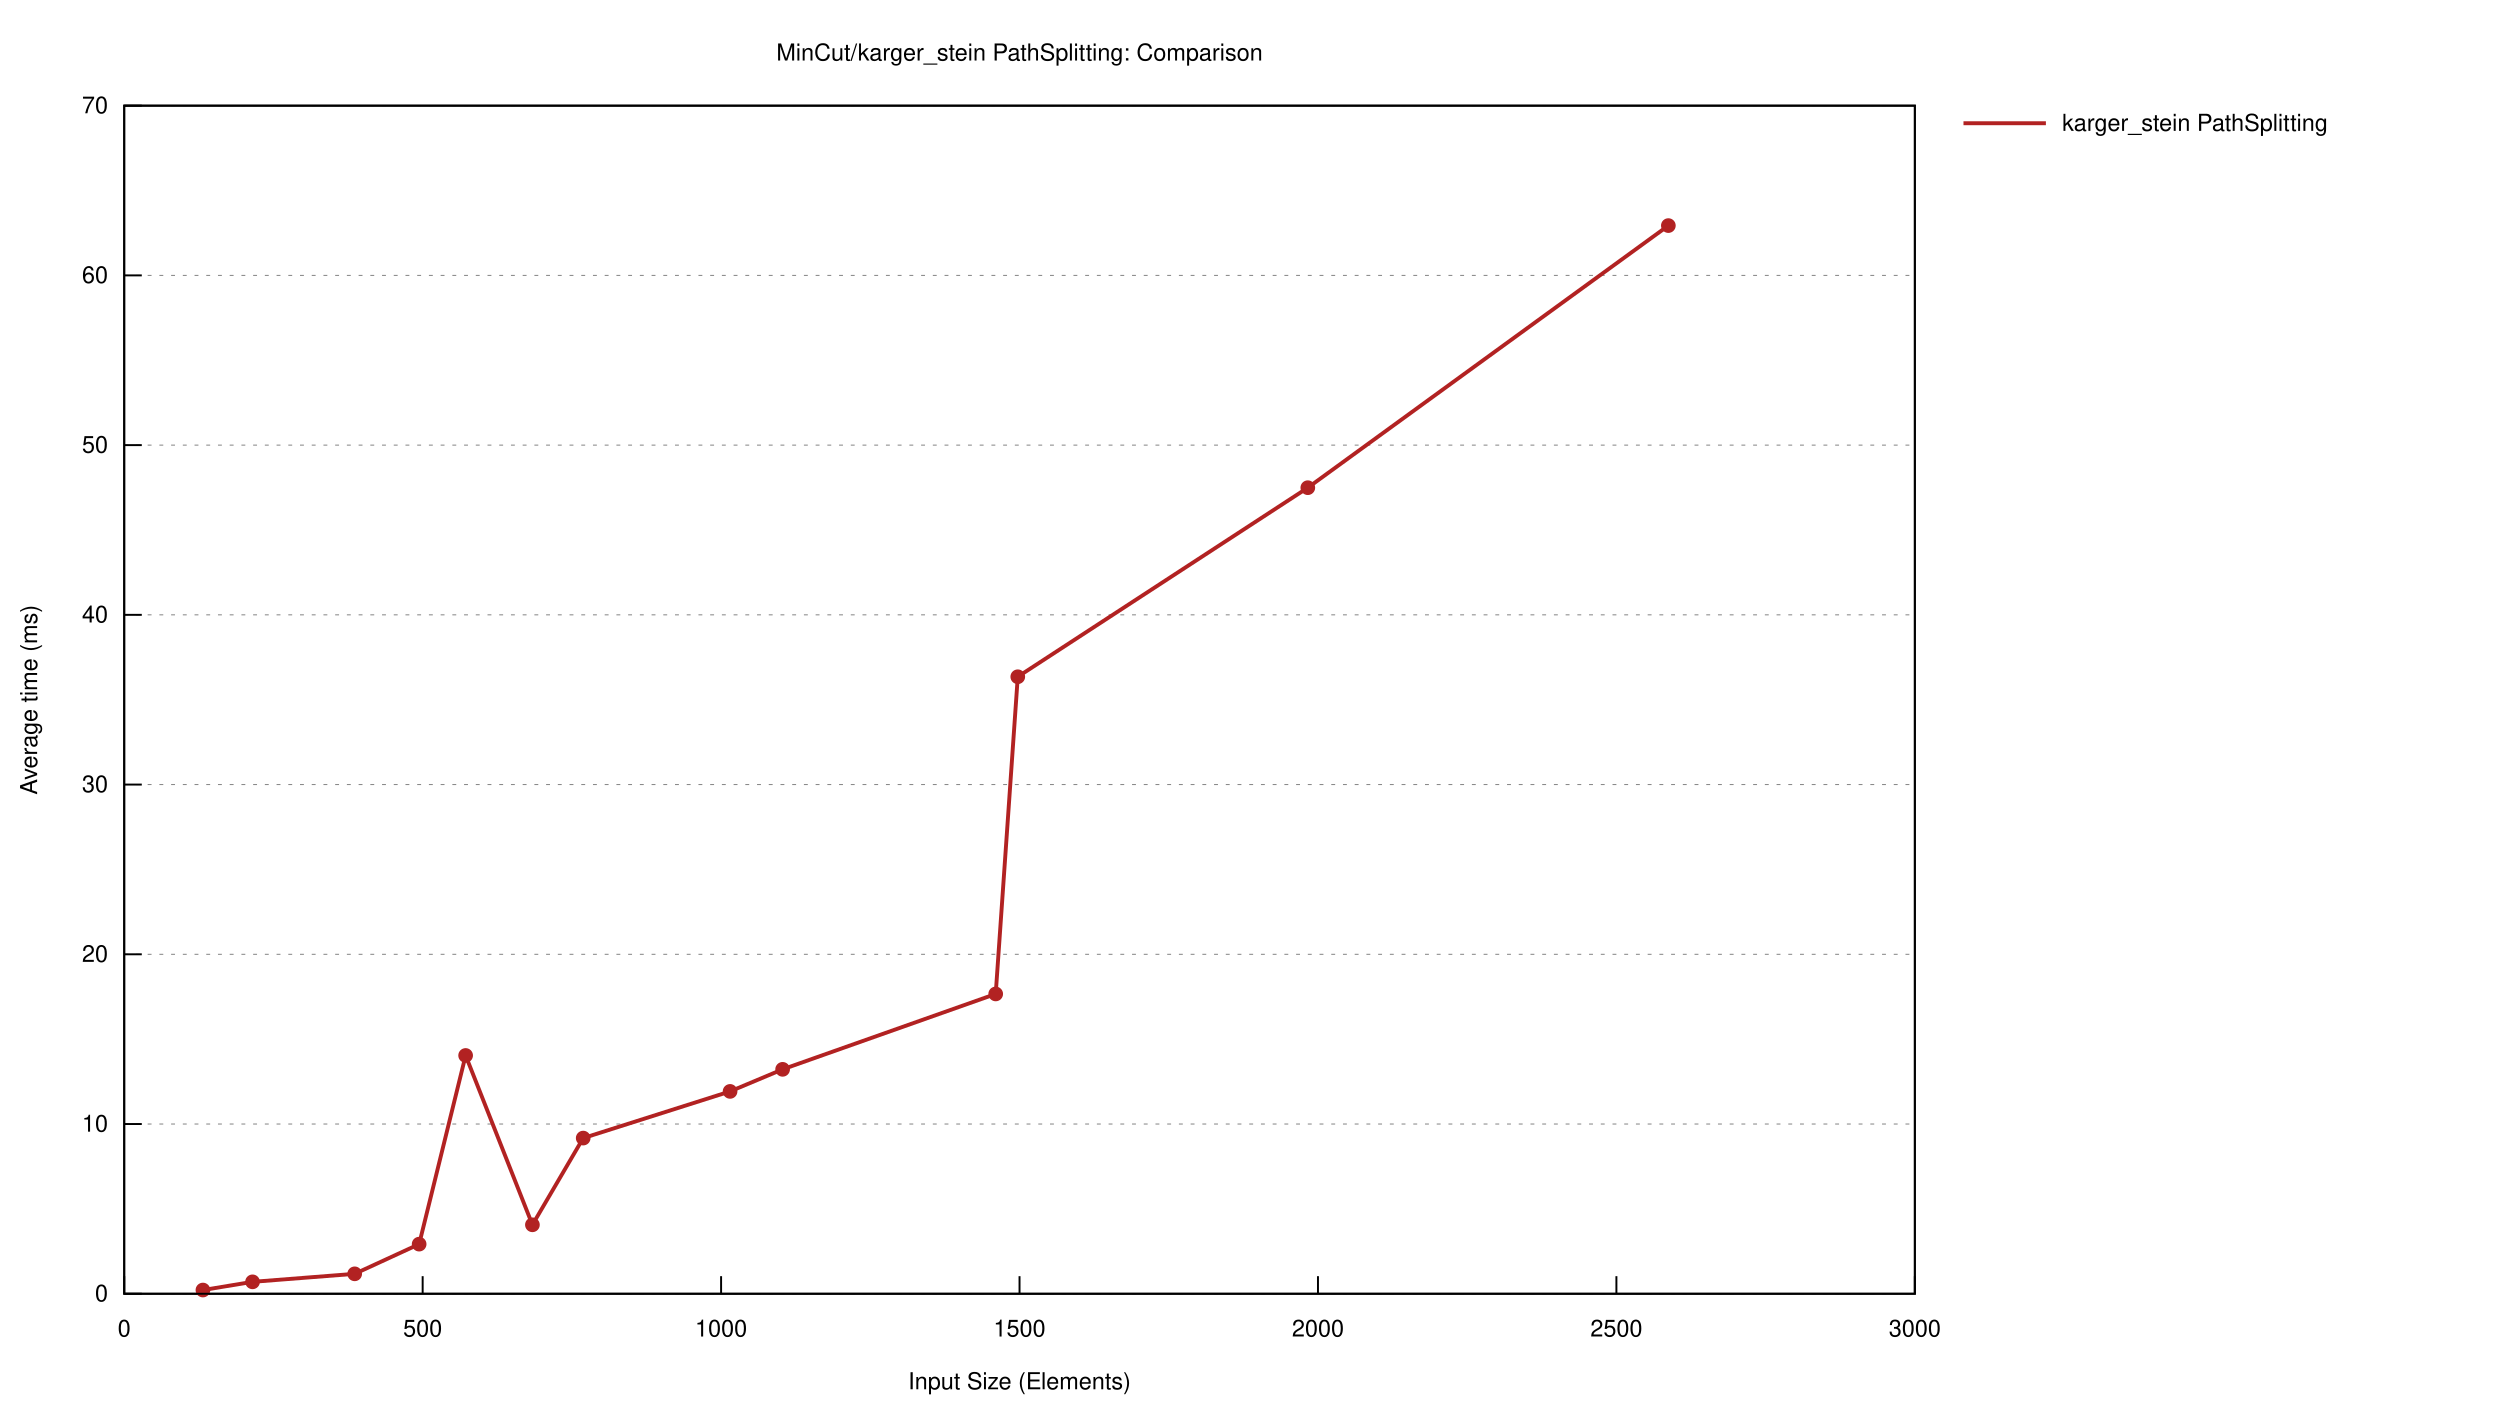
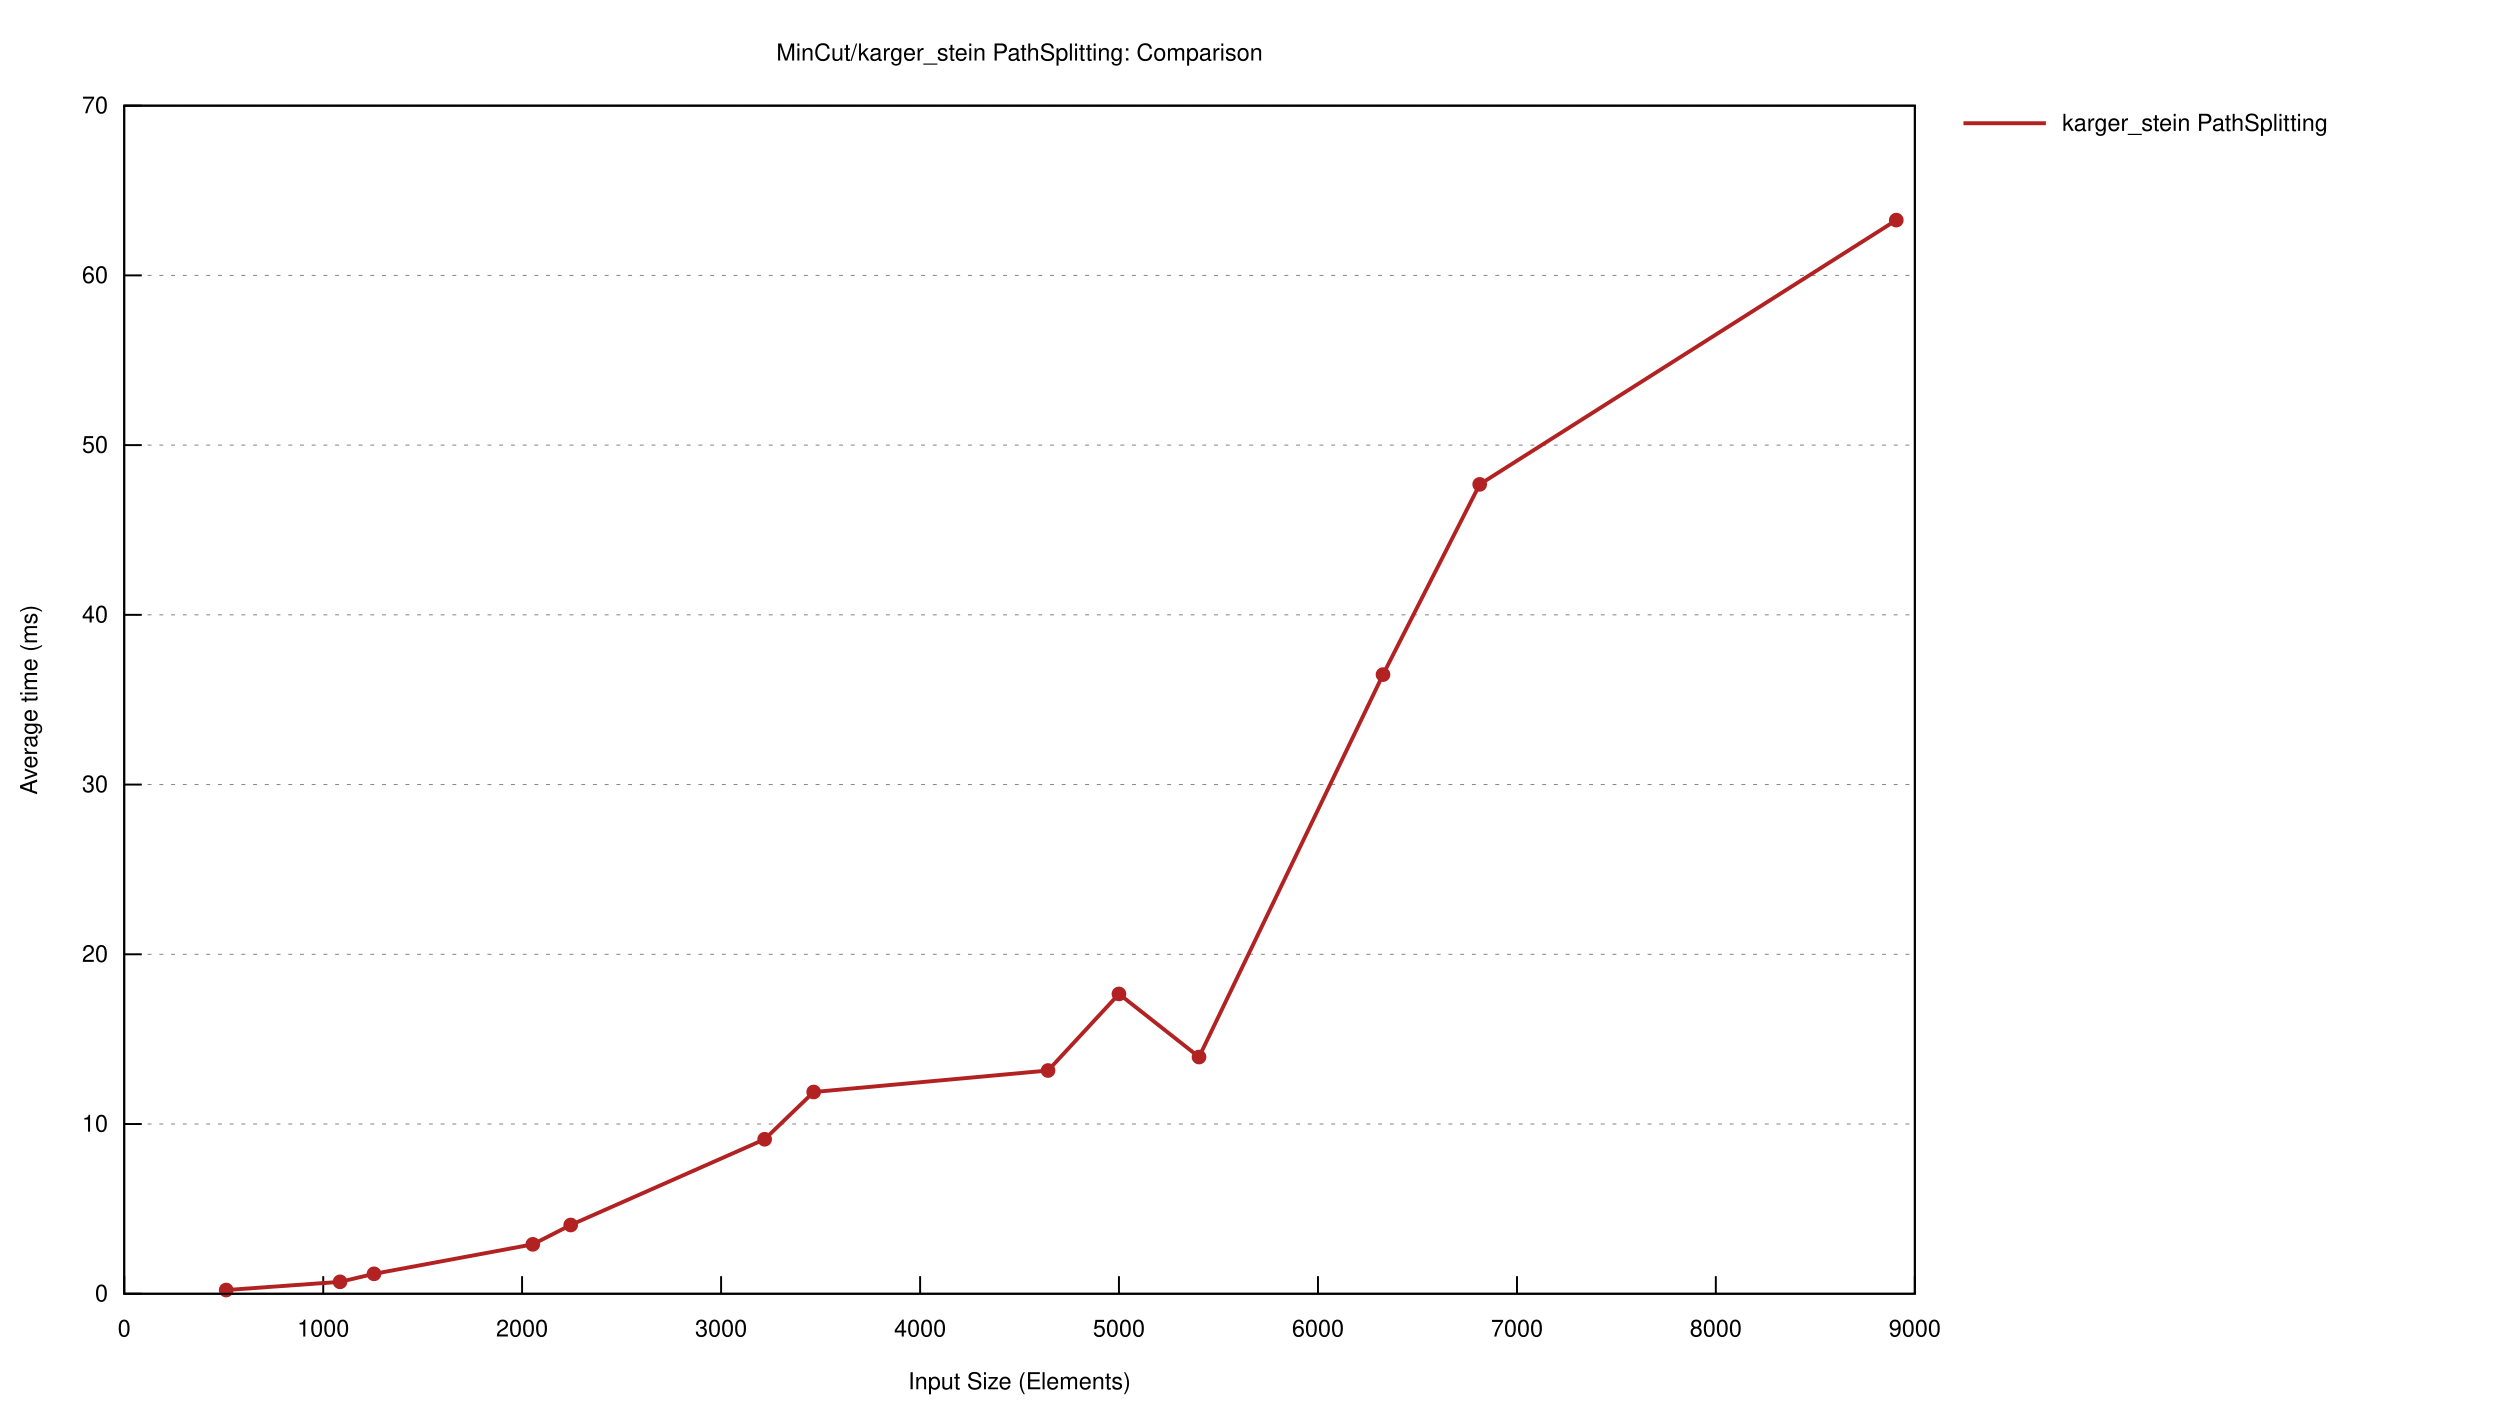
<svg xmlns="http://www.w3.org/2000/svg" xmlns:xlink="http://www.w3.org/1999/xlink" viewBox="0 0 1280 720">
  <g id="gnuplot_canvas">
    <rect x="0" y="0" width="1280" height="720" fill="none" />
    <defs>
      <circle id="gpDot" r="0.5" stroke-width="0.5" stroke="currentColor" />
      <path id="gpPt0" stroke-width="0.222" stroke="currentColor" d="M-1,0 h2 M0,-1 v2" />
      <path id="gpPt1" stroke-width="0.222" stroke="currentColor" d="M-1,-1 L1,1 M1,-1 L-1,1" />
      <path id="gpPt2" stroke-width="0.222" stroke="currentColor" d="M-1,0 L1,0 M0,-1 L0,1 M-1,-1 L1,1 M-1,1 L1,-1" />
      <rect id="gpPt3" stroke-width="0.222" stroke="currentColor" x="-1" y="-1" width="2" height="2" />
      <rect id="gpPt4" stroke-width="0.222" stroke="currentColor" fill="currentColor" x="-1" y="-1" width="2" height="2" />
      <circle id="gpPt5" stroke-width="0.222" stroke="currentColor" cx="0" cy="0" r="1" />
      <use xlink:href="#gpPt5" id="gpPt6" fill="currentColor" stroke="none" />
      <path id="gpPt7" stroke-width="0.222" stroke="currentColor" d="M0,-1.33 L-1.33,0.67 L1.33,0.67 z" />
      <use xlink:href="#gpPt7" id="gpPt8" fill="currentColor" stroke="none" />
      <use xlink:href="#gpPt7" id="gpPt9" stroke="currentColor" transform="rotate(180)" />
      <use xlink:href="#gpPt9" id="gpPt10" fill="currentColor" stroke="none" />
      <use xlink:href="#gpPt3" id="gpPt11" stroke="currentColor" transform="rotate(45)" />
      <use xlink:href="#gpPt11" id="gpPt12" fill="currentColor" stroke="none" />
      <path id="gpPt13" stroke-width="0.222" stroke="currentColor" d="M0,1.330 L1.265,0.411 L0.782,-1.067 L-0.782,-1.076 L-1.265,0.411 z" />
      <use xlink:href="#gpPt13" id="gpPt14" fill="currentColor" stroke="none" />
      <filter id="textbox" filterUnits="objectBoundingBox" x="0" y="0" height="1" width="1">
        <feFlood flood-color="white" flood-opacity="1" result="bgnd" />
        <feComposite in="SourceGraphic" in2="bgnd" operator="atop" />
      </filter>
      <filter id="greybox" filterUnits="objectBoundingBox" x="0" y="0" height="1" width="1">
        <feFlood flood-color="lightgrey" flood-opacity="1" result="grey" />
        <feComposite in="SourceGraphic" in2="grey" operator="atop" />
      </filter>
    </defs>
    <g fill="none" color="white" stroke="currentColor" stroke-width="1.00" stroke-linecap="butt" stroke-linejoin="miter">
</g>
    <g fill="none" color="black" stroke="currentColor" stroke-width="1.00" stroke-linecap="butt" stroke-linejoin="miter">
</g>
    <g fill="none" color="black" stroke="black" stroke-width="0.50" stroke-linecap="butt" stroke-linejoin="miter">
</g>
    <g fill="none" color="gray" stroke="currentColor" stroke-width="0.50" stroke-linecap="butt" stroke-linejoin="miter">
      <path stroke="gray" stroke-dasharray="2,4" class="gridline" d="M63.6,662.4 L980.4,662.4  " />
    </g>
    <g fill="none" color="gray" stroke="gray" stroke-width="1.00" stroke-linecap="butt" stroke-linejoin="miter">
</g>
    <g fill="none" color="black" stroke="currentColor" stroke-width="1.00" stroke-linecap="butt" stroke-linejoin="miter">
      <path stroke="black" d="M63.6,662.4 L72.6,662.4  " />
      <g transform="translate(55.3,666.3)" stroke="none" fill="black" font-family="Helvetica" font-size="12.00" text-anchor="end">
        <text>
          <tspan font-family="Helvetica"> 0</tspan>
        </text>
      </g>
    </g>
    <g fill="none" color="black" stroke="currentColor" stroke-width="1.00" stroke-linecap="butt" stroke-linejoin="miter">
</g>
    <g fill="none" color="black" stroke="black" stroke-width="0.50" stroke-linecap="butt" stroke-linejoin="miter">
</g>
    <g fill="none" color="gray" stroke="currentColor" stroke-width="0.50" stroke-linecap="butt" stroke-linejoin="miter">
      <path stroke="gray" stroke-dasharray="2,4" class="gridline" d="M63.6,575.5 L980.4,575.5  " />
    </g>
    <g fill="none" color="gray" stroke="gray" stroke-width="1.00" stroke-linecap="butt" stroke-linejoin="miter">
</g>
    <g fill="none" color="black" stroke="currentColor" stroke-width="1.00" stroke-linecap="butt" stroke-linejoin="miter">
      <path stroke="black" d="M63.6,575.5 L72.6,575.5  " />
      <g transform="translate(55.3,579.4)" stroke="none" fill="black" font-family="Helvetica" font-size="12.00" text-anchor="end">
        <text>
          <tspan font-family="Helvetica"> 10</tspan>
        </text>
      </g>
    </g>
    <g fill="none" color="black" stroke="currentColor" stroke-width="1.00" stroke-linecap="butt" stroke-linejoin="miter">
</g>
    <g fill="none" color="black" stroke="black" stroke-width="0.50" stroke-linecap="butt" stroke-linejoin="miter">
</g>
    <g fill="none" color="gray" stroke="currentColor" stroke-width="0.50" stroke-linecap="butt" stroke-linejoin="miter">
      <path stroke="gray" stroke-dasharray="2,4" class="gridline" d="M63.6,488.6 L980.4,488.6  " />
    </g>
    <g fill="none" color="gray" stroke="gray" stroke-width="1.00" stroke-linecap="butt" stroke-linejoin="miter">
</g>
    <g fill="none" color="black" stroke="currentColor" stroke-width="1.00" stroke-linecap="butt" stroke-linejoin="miter">
      <path stroke="black" d="M63.6,488.6 L72.6,488.6  " />
      <g transform="translate(55.3,492.5)" stroke="none" fill="black" font-family="Helvetica" font-size="12.00" text-anchor="end">
        <text>
          <tspan font-family="Helvetica"> 20</tspan>
        </text>
      </g>
    </g>
    <g fill="none" color="black" stroke="currentColor" stroke-width="1.00" stroke-linecap="butt" stroke-linejoin="miter">
</g>
    <g fill="none" color="black" stroke="black" stroke-width="0.50" stroke-linecap="butt" stroke-linejoin="miter">
</g>
    <g fill="none" color="gray" stroke="currentColor" stroke-width="0.50" stroke-linecap="butt" stroke-linejoin="miter">
      <path stroke="gray" stroke-dasharray="2,4" class="gridline" d="M63.6,401.7 L980.4,401.7  " />
    </g>
    <g fill="none" color="gray" stroke="gray" stroke-width="1.00" stroke-linecap="butt" stroke-linejoin="miter">
</g>
    <g fill="none" color="black" stroke="currentColor" stroke-width="1.00" stroke-linecap="butt" stroke-linejoin="miter">
      <path stroke="black" d="M63.6,401.7 L72.6,401.7  " />
      <g transform="translate(55.3,405.6)" stroke="none" fill="black" font-family="Helvetica" font-size="12.00" text-anchor="end">
        <text>
          <tspan font-family="Helvetica"> 30</tspan>
        </text>
      </g>
    </g>
    <g fill="none" color="black" stroke="currentColor" stroke-width="1.00" stroke-linecap="butt" stroke-linejoin="miter">
</g>
    <g fill="none" color="black" stroke="black" stroke-width="0.50" stroke-linecap="butt" stroke-linejoin="miter">
</g>
    <g fill="none" color="gray" stroke="currentColor" stroke-width="0.50" stroke-linecap="butt" stroke-linejoin="miter">
      <path stroke="gray" stroke-dasharray="2,4" class="gridline" d="M63.6,314.8 L980.4,314.8  " />
    </g>
    <g fill="none" color="gray" stroke="gray" stroke-width="1.00" stroke-linecap="butt" stroke-linejoin="miter">
</g>
    <g fill="none" color="black" stroke="currentColor" stroke-width="1.00" stroke-linecap="butt" stroke-linejoin="miter">
      <path stroke="black" d="M63.6,314.8 L72.6,314.8  " />
      <g transform="translate(55.3,318.7)" stroke="none" fill="black" font-family="Helvetica" font-size="12.00" text-anchor="end">
        <text>
          <tspan font-family="Helvetica"> 40</tspan>
        </text>
      </g>
    </g>
    <g fill="none" color="black" stroke="currentColor" stroke-width="1.00" stroke-linecap="butt" stroke-linejoin="miter">
</g>
    <g fill="none" color="black" stroke="black" stroke-width="0.50" stroke-linecap="butt" stroke-linejoin="miter">
</g>
    <g fill="none" color="gray" stroke="currentColor" stroke-width="0.50" stroke-linecap="butt" stroke-linejoin="miter">
      <path stroke="gray" stroke-dasharray="2,4" class="gridline" d="M63.6,227.9 L980.4,227.9  " />
    </g>
    <g fill="none" color="gray" stroke="gray" stroke-width="1.00" stroke-linecap="butt" stroke-linejoin="miter">
</g>
    <g fill="none" color="black" stroke="currentColor" stroke-width="1.00" stroke-linecap="butt" stroke-linejoin="miter">
      <path stroke="black" d="M63.6,227.9 L72.6,227.9  " />
      <g transform="translate(55.3,231.8)" stroke="none" fill="black" font-family="Helvetica" font-size="12.00" text-anchor="end">
        <text>
          <tspan font-family="Helvetica"> 50</tspan>
        </text>
      </g>
    </g>
    <g fill="none" color="black" stroke="currentColor" stroke-width="1.00" stroke-linecap="butt" stroke-linejoin="miter">
</g>
    <g fill="none" color="black" stroke="black" stroke-width="0.50" stroke-linecap="butt" stroke-linejoin="miter">
</g>
    <g fill="none" color="gray" stroke="currentColor" stroke-width="0.50" stroke-linecap="butt" stroke-linejoin="miter">
      <path stroke="gray" stroke-dasharray="2,4" class="gridline" d="M63.6,141.0 L980.4,141.0  " />
    </g>
    <g fill="none" color="gray" stroke="gray" stroke-width="1.00" stroke-linecap="butt" stroke-linejoin="miter">
</g>
    <g fill="none" color="black" stroke="currentColor" stroke-width="1.00" stroke-linecap="butt" stroke-linejoin="miter">
      <path stroke="black" d="M63.6,141.0 L72.6,141.0  " />
      <g transform="translate(55.3,144.9)" stroke="none" fill="black" font-family="Helvetica" font-size="12.00" text-anchor="end">
        <text>
          <tspan font-family="Helvetica"> 60</tspan>
        </text>
      </g>
    </g>
    <g fill="none" color="black" stroke="currentColor" stroke-width="1.00" stroke-linecap="butt" stroke-linejoin="miter">
</g>
    <g fill="none" color="black" stroke="black" stroke-width="0.50" stroke-linecap="butt" stroke-linejoin="miter">
</g>
    <g fill="none" color="gray" stroke="currentColor" stroke-width="0.50" stroke-linecap="butt" stroke-linejoin="miter">
      <path stroke="gray" stroke-dasharray="2,4" class="gridline" d="M63.6,54.1 L980.4,54.1  " />
    </g>
    <g fill="none" color="gray" stroke="gray" stroke-width="1.00" stroke-linecap="butt" stroke-linejoin="miter">
</g>
    <g fill="none" color="black" stroke="currentColor" stroke-width="1.00" stroke-linecap="butt" stroke-linejoin="miter">
      <path stroke="black" d="M63.6,54.1 L72.6,54.1  " />
      <g transform="translate(55.3,58.0)" stroke="none" fill="black" font-family="Helvetica" font-size="12.00" text-anchor="end">
        <text>
          <tspan font-family="Helvetica"> 70</tspan>
        </text>
      </g>
    </g>
    <g fill="none" color="black" stroke="currentColor" stroke-width="1.00" stroke-linecap="butt" stroke-linejoin="miter">
      <path stroke="black" d="M63.6,662.4 L63.6,653.4  " />
      <g transform="translate(63.6,684.3)" stroke="none" fill="black" font-family="Helvetica" font-size="12.00" text-anchor="middle">
        <text>
          <tspan font-family="Helvetica"> 0</tspan>
        </text>
      </g>
    </g>
    <g fill="none" color="black" stroke="currentColor" stroke-width="1.00" stroke-linecap="butt" stroke-linejoin="miter">
-       <path stroke="black" d="M216.4,662.4 L216.4,653.4  " />
-       <g transform="translate(216.4,684.3)" stroke="none" fill="black" font-family="Helvetica" font-size="12.00" text-anchor="middle">
-         <text>
-           <tspan font-family="Helvetica"> 500</tspan>
+       <path stroke="black" d="M165.5,662.4 L165.5,653.4  " />
+       <g transform="translate(165.5,684.3)" stroke="none" fill="black" font-family="Helvetica" font-size="12.00" text-anchor="middle">
+         <text>
+           <tspan font-family="Helvetica"> 1000</tspan>
+         </text>
+       </g>
+     </g>
+     <g fill="none" color="black" stroke="currentColor" stroke-width="1.00" stroke-linecap="butt" stroke-linejoin="miter">
+       <path stroke="black" d="M267.3,662.4 L267.3,653.4  " />
+       <g transform="translate(267.3,684.3)" stroke="none" fill="black" font-family="Helvetica" font-size="12.00" text-anchor="middle">
+         <text>
+           <tspan font-family="Helvetica"> 2000</tspan>
        </text>
      </g>
    </g>
    <g fill="none" color="black" stroke="currentColor" stroke-width="1.00" stroke-linecap="butt" stroke-linejoin="miter">
      <path stroke="black" d="M369.2,662.4 L369.2,653.4  " />
      <g transform="translate(369.2,684.3)" stroke="none" fill="black" font-family="Helvetica" font-size="12.00" text-anchor="middle">
        <text>
-           <tspan font-family="Helvetica"> 1000</tspan>
-         </text>
-       </g>
-     </g>
-     <g fill="none" color="black" stroke="currentColor" stroke-width="1.00" stroke-linecap="butt" stroke-linejoin="miter">
-       <path stroke="black" d="M522.0,662.4 L522.0,653.4  " />
-       <g transform="translate(522.0,684.3)" stroke="none" fill="black" font-family="Helvetica" font-size="12.00" text-anchor="middle">
-         <text>
-           <tspan font-family="Helvetica"> 1500</tspan>
+           <tspan font-family="Helvetica"> 3000</tspan>
+         </text>
+       </g>
+     </g>
+     <g fill="none" color="black" stroke="currentColor" stroke-width="1.00" stroke-linecap="butt" stroke-linejoin="miter">
+       <path stroke="black" d="M471.1,662.4 L471.1,653.4  " />
+       <g transform="translate(471.1,684.3)" stroke="none" fill="black" font-family="Helvetica" font-size="12.00" text-anchor="middle">
+         <text>
+           <tspan font-family="Helvetica"> 4000</tspan>
+         </text>
+       </g>
+     </g>
+     <g fill="none" color="black" stroke="currentColor" stroke-width="1.00" stroke-linecap="butt" stroke-linejoin="miter">
+       <path stroke="black" d="M572.9,662.4 L572.9,653.4  " />
+       <g transform="translate(572.9,684.3)" stroke="none" fill="black" font-family="Helvetica" font-size="12.00" text-anchor="middle">
+         <text>
+           <tspan font-family="Helvetica"> 5000</tspan>
        </text>
      </g>
    </g>
    <g fill="none" color="black" stroke="currentColor" stroke-width="1.00" stroke-linecap="butt" stroke-linejoin="miter">
      <path stroke="black" d="M674.8,662.4 L674.8,653.4  " />
      <g transform="translate(674.8,684.3)" stroke="none" fill="black" font-family="Helvetica" font-size="12.00" text-anchor="middle">
        <text>
-           <tspan font-family="Helvetica"> 2000</tspan>
-         </text>
-       </g>
-     </g>
-     <g fill="none" color="black" stroke="currentColor" stroke-width="1.00" stroke-linecap="butt" stroke-linejoin="miter">
-       <path stroke="black" d="M827.6,662.4 L827.6,653.4  " />
-       <g transform="translate(827.6,684.3)" stroke="none" fill="black" font-family="Helvetica" font-size="12.00" text-anchor="middle">
-         <text>
-           <tspan font-family="Helvetica"> 2500</tspan>
+           <tspan font-family="Helvetica"> 6000</tspan>
+         </text>
+       </g>
+     </g>
+     <g fill="none" color="black" stroke="currentColor" stroke-width="1.00" stroke-linecap="butt" stroke-linejoin="miter">
+       <path stroke="black" d="M776.7,662.4 L776.7,653.4  " />
+       <g transform="translate(776.7,684.3)" stroke="none" fill="black" font-family="Helvetica" font-size="12.00" text-anchor="middle">
+         <text>
+           <tspan font-family="Helvetica"> 7000</tspan>
+         </text>
+       </g>
+     </g>
+     <g fill="none" color="black" stroke="currentColor" stroke-width="1.00" stroke-linecap="butt" stroke-linejoin="miter">
+       <path stroke="black" d="M878.5,662.4 L878.5,653.4  " />
+       <g transform="translate(878.5,684.3)" stroke="none" fill="black" font-family="Helvetica" font-size="12.00" text-anchor="middle">
+         <text>
+           <tspan font-family="Helvetica"> 8000</tspan>
        </text>
      </g>
    </g>
    <g fill="none" color="black" stroke="currentColor" stroke-width="1.00" stroke-linecap="butt" stroke-linejoin="miter">
      <path stroke="black" d="M980.4,662.4 L980.4,653.4  " />
      <g transform="translate(980.4,684.3)" stroke="none" fill="black" font-family="Helvetica" font-size="12.00" text-anchor="middle">
        <text>
-           <tspan font-family="Helvetica"> 3000</tspan>
+           <tspan font-family="Helvetica"> 9000</tspan>
        </text>
      </g>
    </g>
    <g fill="none" color="black" stroke="currentColor" stroke-width="1.00" stroke-linecap="butt" stroke-linejoin="miter">
</g>
    <g fill="none" color="black" stroke="currentColor" stroke-width="1.00" stroke-linecap="butt" stroke-linejoin="miter">
      <path stroke="black" d="M63.6,54.1 L63.6,662.4 L980.4,662.4 L980.4,54.1 L63.6,54.1 Z  " />
    </g>
    <g fill="none" color="black" stroke="currentColor" stroke-width="1.00" stroke-linecap="butt" stroke-linejoin="miter">
      <g transform="translate(19.0,358.3) rotate(270)" stroke="none" fill="black" font-family="Helvetica" font-size="12.00" text-anchor="middle">
        <text>
          <tspan font-family="Helvetica">Average time (ms)</tspan>
        </text>
      </g>
    </g>
    <g fill="none" color="black" stroke="currentColor" stroke-width="1.00" stroke-linecap="butt" stroke-linejoin="miter">
      <g transform="translate(522.0,711.3)" stroke="none" fill="black" font-family="Helvetica" font-size="12.00" text-anchor="middle">
        <text>
          <tspan font-family="Helvetica">Input Size (Elements)</tspan>
        </text>
      </g>
    </g>
    <g fill="none" color="black" stroke="currentColor" stroke-width="1.00" stroke-linecap="butt" stroke-linejoin="miter">
      <g transform="translate(522.0,31.0)" stroke="none" fill="black" font-family="Helvetica" font-size="12.00" text-anchor="middle">
        <text>
          <tspan font-family="Helvetica">MinCut/karger_stein PathSplitting: Comparison</tspan>
        </text>
      </g>
    </g>
    <g fill="none" color="black" stroke="currentColor" stroke-width="1.00" stroke-linecap="butt" stroke-linejoin="miter">
</g>
    <g id="gnuplot_plot_1">
      <g fill="none" color="white" stroke="currentColor" stroke-width="2.00" stroke-linecap="butt" stroke-linejoin="miter">
</g>
      <g fill="none" color="black" stroke="currentColor" stroke-width="2.00" stroke-linecap="butt" stroke-linejoin="miter">
        <g transform="translate(1055.8,67.0)" stroke="none" fill="black" font-family="Helvetica" font-size="12.00" text-anchor="start">
          <text>
            <tspan font-family="Helvetica">karger_stein PathSplitting</tspan>
          </text>
        </g>
      </g>
      <g fill="none" color="black" stroke="currentColor" stroke-width="2.00" stroke-linecap="butt" stroke-linejoin="miter">
-         <path stroke="rgb(178,  34,  34)" d="M1005.3,63.1 L1047.5,63.1 M103.9,660.5 L129.3,656.3 L181.6,652.2 L214.6,637.0 L238.4,540.4 L272.6,627.1   L298.6,582.7 L373.8,558.8 L400.7,547.5 L509.8,508.9 L521.1,346.5 L669.6,249.7 L854.2,115.5  " />
+         <path stroke="rgb(178,  34,  34)" d="M1005.3,63.1 L1047.5,63.1 M115.8,660.5 L174.1,656.3 L191.5,652.2 L272.8,637.1 L292.2,627.2 L391.5,583.3   L416.6,559.1 L536.6,548.1 L572.9,508.9 L613.9,541.2 L708.1,345.4 L757.6,248.0 L970.9,112.7  " />
      </g>
    </g>
    <g id="gnuplot_plot_2">
      <g fill="none" color="white" stroke="rgb(178,  34,  34)" stroke-width="1.00" stroke-linecap="butt" stroke-linejoin="miter">
</g>
      <g fill="none" color="black" stroke="currentColor" stroke-width="1.00" stroke-linecap="butt" stroke-linejoin="miter">
-         <use xlink:href="#gpPt6" transform="translate(103.9,660.5) scale(3.38)" color="rgb(178,  34,  34)" />
-         <use xlink:href="#gpPt6" transform="translate(129.3,656.3) scale(3.38)" color="rgb(178,  34,  34)" />
-         <use xlink:href="#gpPt6" transform="translate(181.6,652.2) scale(3.38)" color="rgb(178,  34,  34)" />
-         <use xlink:href="#gpPt6" transform="translate(214.6,637.0) scale(3.38)" color="rgb(178,  34,  34)" />
-         <use xlink:href="#gpPt6" transform="translate(238.4,540.4) scale(3.38)" color="rgb(178,  34,  34)" />
-         <use xlink:href="#gpPt6" transform="translate(272.6,627.1) scale(3.38)" color="rgb(178,  34,  34)" />
-         <use xlink:href="#gpPt6" transform="translate(298.6,582.7) scale(3.38)" color="rgb(178,  34,  34)" />
-         <use xlink:href="#gpPt6" transform="translate(373.8,558.8) scale(3.38)" color="rgb(178,  34,  34)" />
-         <use xlink:href="#gpPt6" transform="translate(400.7,547.5) scale(3.38)" color="rgb(178,  34,  34)" />
-         <use xlink:href="#gpPt6" transform="translate(509.8,508.9) scale(3.38)" color="rgb(178,  34,  34)" />
-         <use xlink:href="#gpPt6" transform="translate(521.1,346.5) scale(3.38)" color="rgb(178,  34,  34)" />
-         <use xlink:href="#gpPt6" transform="translate(669.6,249.7) scale(3.38)" color="rgb(178,  34,  34)" />
-         <use xlink:href="#gpPt6" transform="translate(854.2,115.5) scale(3.38)" color="rgb(178,  34,  34)" />
+         <use xlink:href="#gpPt6" transform="translate(115.8,660.5) scale(3.38)" color="rgb(178,  34,  34)" />
+         <use xlink:href="#gpPt6" transform="translate(174.1,656.3) scale(3.38)" color="rgb(178,  34,  34)" />
+         <use xlink:href="#gpPt6" transform="translate(191.5,652.2) scale(3.38)" color="rgb(178,  34,  34)" />
+         <use xlink:href="#gpPt6" transform="translate(272.8,637.1) scale(3.38)" color="rgb(178,  34,  34)" />
+         <use xlink:href="#gpPt6" transform="translate(292.2,627.2) scale(3.38)" color="rgb(178,  34,  34)" />
+         <use xlink:href="#gpPt6" transform="translate(391.5,583.3) scale(3.38)" color="rgb(178,  34,  34)" />
+         <use xlink:href="#gpPt6" transform="translate(416.6,559.1) scale(3.38)" color="rgb(178,  34,  34)" />
+         <use xlink:href="#gpPt6" transform="translate(536.6,548.1) scale(3.38)" color="rgb(178,  34,  34)" />
+         <use xlink:href="#gpPt6" transform="translate(572.9,508.9) scale(3.38)" color="rgb(178,  34,  34)" />
+         <use xlink:href="#gpPt6" transform="translate(613.9,541.2) scale(3.38)" color="rgb(178,  34,  34)" />
+         <use xlink:href="#gpPt6" transform="translate(708.1,345.4) scale(3.38)" color="rgb(178,  34,  34)" />
+         <use xlink:href="#gpPt6" transform="translate(757.6,248.0) scale(3.38)" color="rgb(178,  34,  34)" />
+         <use xlink:href="#gpPt6" transform="translate(970.9,112.7) scale(3.38)" color="rgb(178,  34,  34)" />
      </g>
    </g>
    <g fill="none" color="white" stroke="rgb(178,  34,  34)" stroke-width="2.00" stroke-linecap="butt" stroke-linejoin="miter">
</g>
    <g fill="none" color="black" stroke="currentColor" stroke-width="2.00" stroke-linecap="butt" stroke-linejoin="miter">
</g>
    <g fill="none" color="black" stroke="black" stroke-width="1.00" stroke-linecap="butt" stroke-linejoin="miter">
</g>
    <g fill="none" color="black" stroke="currentColor" stroke-width="1.00" stroke-linecap="butt" stroke-linejoin="miter">
      <path stroke="black" d="M63.6,54.1 L63.6,662.4 L980.4,662.4 L980.4,54.1 L63.6,54.1 Z  " />
    </g>
    <g fill="none" color="black" stroke="currentColor" stroke-width="1.00" stroke-linecap="butt" stroke-linejoin="miter">
</g>
  </g>
</svg>
